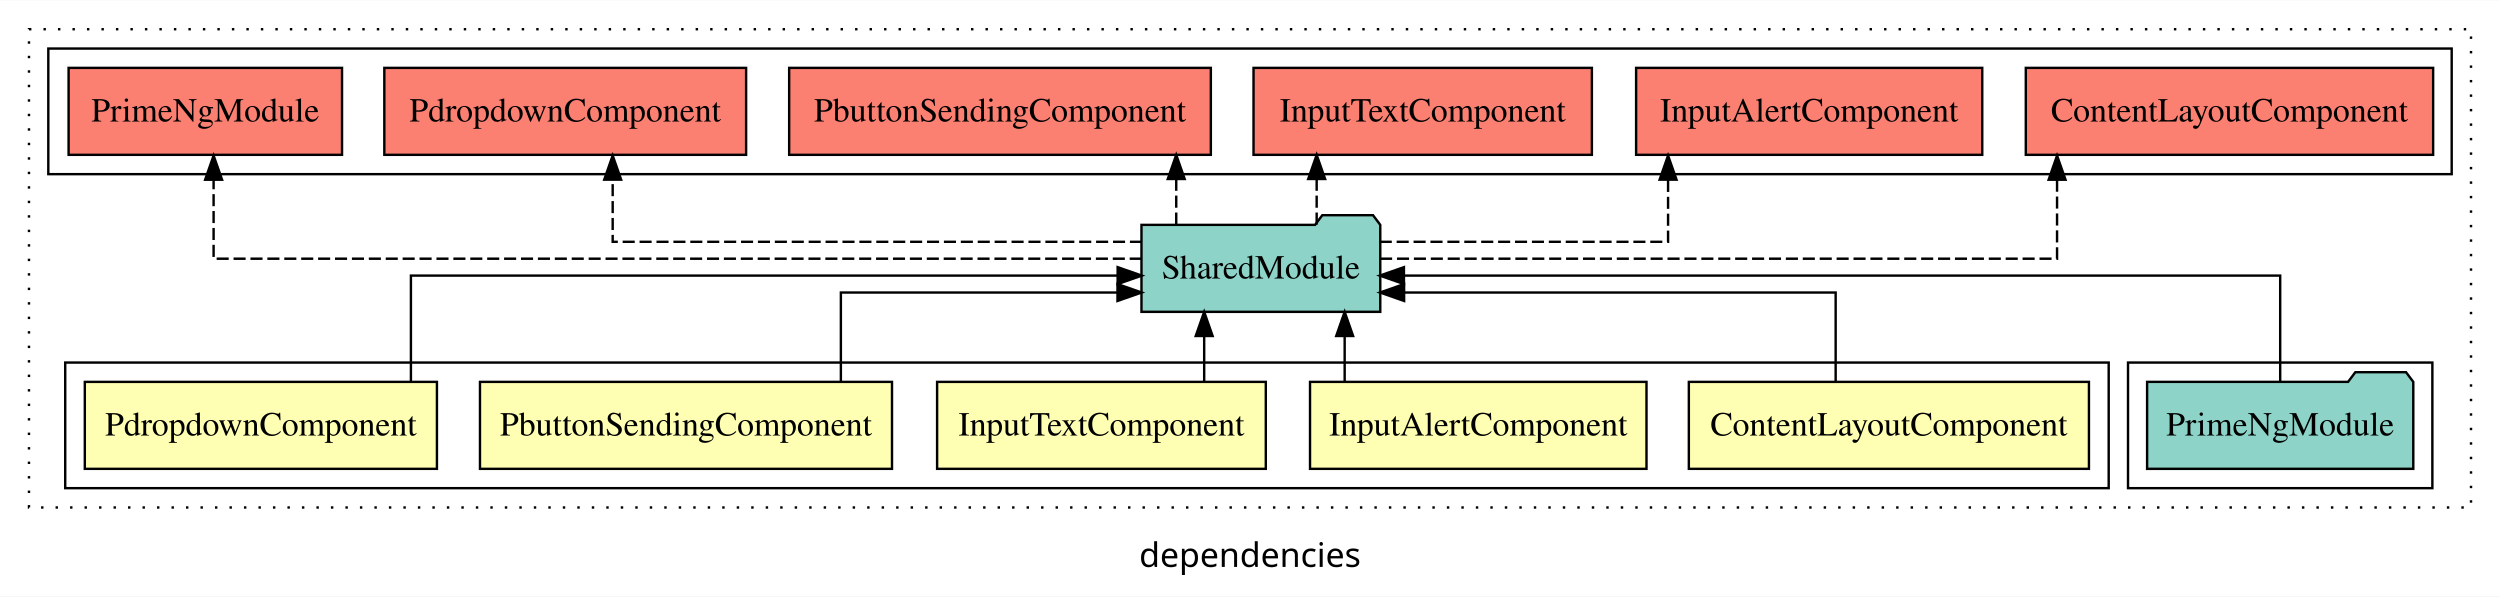
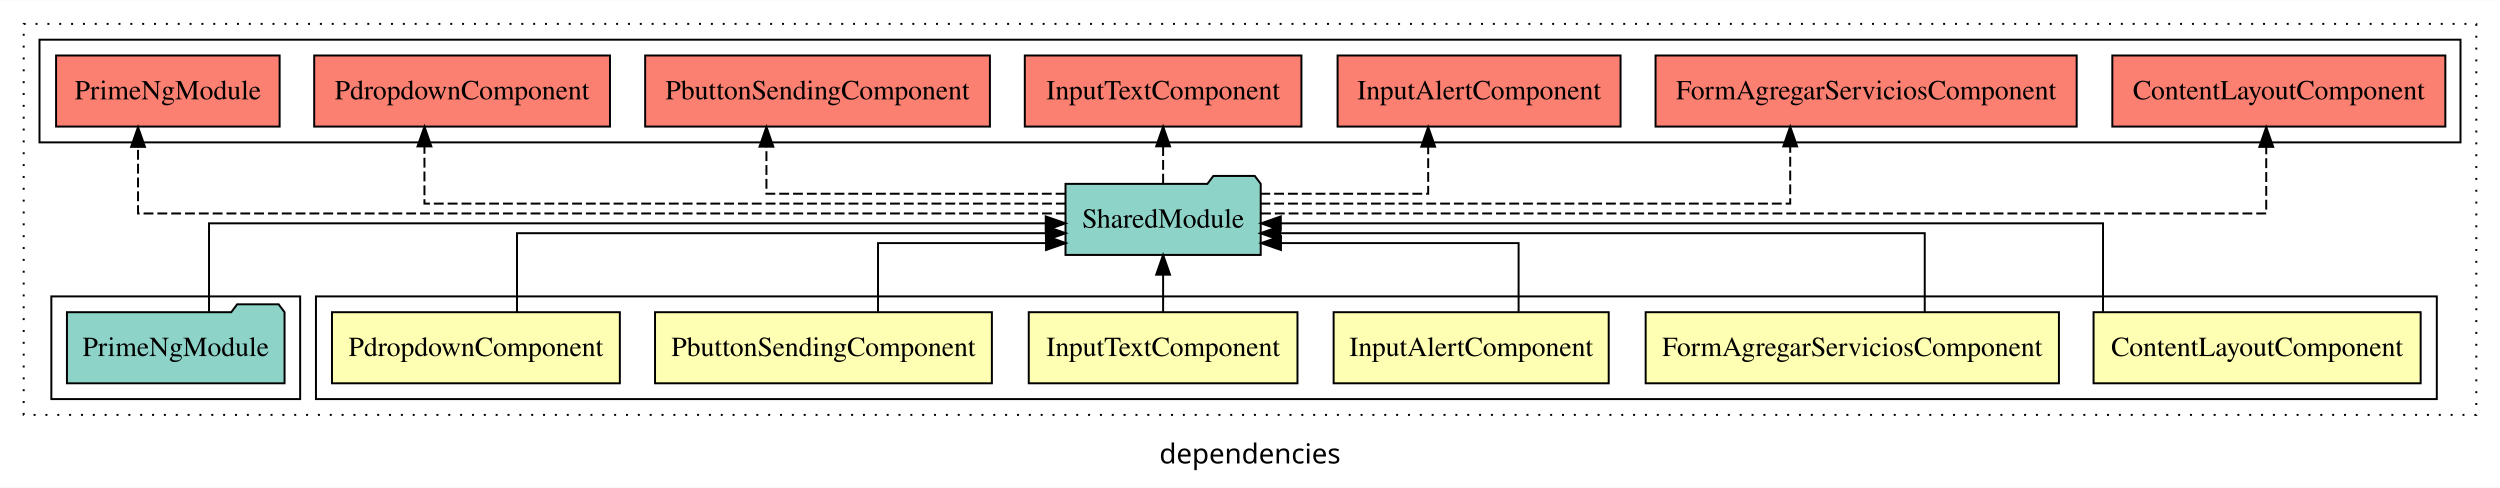
- <svg xmlns="http://www.w3.org/2000/svg" width="1035pt" height="247pt" viewBox="0.00 0.00 1035.00 246.80">
+ <svg xmlns="http://www.w3.org/2000/svg" width="1266pt" height="247pt" viewBox="0.00 0.00 1266.00 246.80">
  <g id="graph0" class="graph" transform="scale(1 1) rotate(0) translate(4 242.8)">
-     <polygon fill="white" stroke="transparent" points="-4,4 -4,-242.8 1031,-242.8 1031,4 -4,4" />
-     <text text-anchor="middle" x="513.5" y="-8.2" font-family="sans-serif" font-size="14.00">dependencies</text>
+     <polygon fill="white" stroke="transparent" points="-4,4 -4,-242.8 1262,-242.8 1262,4 -4,4" />
+     <text text-anchor="middle" x="629" y="-8.2" font-family="sans-serif" font-size="14.00">dependencies</text>
    <g id="clust1" class="cluster">
-       <polygon fill="none" stroke="black" stroke-dasharray="1,5" points="8,-32.8 8,-230.8 1019,-230.8 1019,-32.8 8,-32.8" />
-     </g>
-     <g id="clust8" class="cluster">
-       <polygon fill="none" stroke="black" points="877,-40.8 877,-92.8 1003,-92.8 1003,-40.8 877,-40.8" />
+       <polygon fill="none" stroke="black" stroke-dasharray="1,5" points="8,-32.8 8,-230.8 1250,-230.8 1250,-32.8 8,-32.8" />
    </g>
    <g id="clust2" class="cluster">
-       <polygon fill="none" stroke="black" points="23,-40.8 23,-92.8 869,-92.8 869,-40.8 23,-40.8" />
+       <polygon fill="none" stroke="black" points="156,-40.8 156,-92.8 1230,-92.8 1230,-40.8 156,-40.8" />
+     </g>
+     <g id="clust10" class="cluster">
+       <polygon fill="none" stroke="black" points="16,-170.8 16,-222.8 1242,-222.8 1242,-170.8 16,-170.8" />
    </g>
    <g id="clust9" class="cluster">
-       <polygon fill="none" stroke="black" points="16,-170.8 16,-222.8 1011,-222.8 1011,-170.8 16,-170.8" />
+       <polygon fill="none" stroke="black" points="22,-40.8 22,-92.8 148,-92.8 148,-40.8 22,-40.8" />
    </g>
    <g id="node1" class="node">
-       <polygon fill="#ffffb3" stroke="black" points="860.82,-84.8 695.18,-84.8 695.18,-48.8 860.82,-48.8 860.82,-84.8" />
-       <text text-anchor="middle" x="778" y="-62.6" font-family="Times,serif" font-size="14.00">ContentLayoutComponent</text>
+       <polygon fill="#ffffb3" stroke="black" points="1221.82,-84.8 1056.18,-84.8 1056.18,-48.8 1221.82,-48.8 1221.82,-84.8" />
+       <text text-anchor="middle" x="1139" y="-62.6" font-family="Times,serif" font-size="14.00">ContentLayoutComponent</text>
+     </g>
+     <g id="node7" class="node">
+       <polygon fill="#8dd3c7" stroke="black" points="634.43,-149.8 631.43,-153.8 610.43,-153.8 607.43,-149.8 535.57,-149.8 535.57,-113.8 634.43,-113.8 634.43,-149.8" />
+       <text text-anchor="middle" x="585" y="-127.6" font-family="Times,serif" font-size="14.00">SharedModule</text>
+     </g>
+     <g id="edge1" class="edge">
+       <path fill="none" stroke="black" d="M1060.97,-85.02C1060.97,-103.63 1060.97,-129.8 1060.97,-129.8 1060.97,-129.8 644.59,-129.8 644.59,-129.8" />
+       <polygon fill="black" stroke="black" points="644.59,-126.3 634.59,-129.8 644.59,-133.3 644.59,-126.3" />
+     </g>
+     <g id="node2" class="node">
+       <polygon fill="#ffffb3" stroke="black" points="1038.64,-84.8 829.36,-84.8 829.36,-48.8 1038.64,-48.8 1038.64,-84.8" />
+       <text text-anchor="middle" x="934" y="-62.6" font-family="Times,serif" font-size="14.00">FormAgregarServiciosComponent</text>
+     </g>
+     <g id="edge2" class="edge">
+       <path fill="none" stroke="black" d="M970.69,-84.83C970.69,-101.86 970.69,-124.8 970.69,-124.8 970.69,-124.8 644.24,-124.8 644.24,-124.8" />
+       <polygon fill="black" stroke="black" points="644.24,-121.3 634.24,-124.8 644.24,-128.3 644.24,-121.3" />
+     </g>
+     <g id="node3" class="node">
+       <polygon fill="#ffffb3" stroke="black" points="810.65,-84.8 671.35,-84.8 671.35,-48.8 810.65,-48.8 810.65,-84.8" />
+       <text text-anchor="middle" x="741" y="-62.6" font-family="Times,serif" font-size="14.00">InputAlertComponent</text>
+     </g>
+     <g id="edge3" class="edge">
+       <path fill="none" stroke="black" d="M765.02,-85.04C765.02,-100.37 765.02,-119.8 765.02,-119.8 765.02,-119.8 644.67,-119.8 644.67,-119.8" />
+       <polygon fill="black" stroke="black" points="644.67,-116.3 634.67,-119.8 644.67,-123.3 644.67,-116.3" />
+     </g>
+     <g id="node4" class="node">
+       <polygon fill="#ffffb3" stroke="black" points="653.04,-84.8 516.96,-84.8 516.96,-48.8 653.04,-48.8 653.04,-84.8" />
+       <text text-anchor="middle" x="585" y="-62.6" font-family="Times,serif" font-size="14.00">InputTextComponent</text>
+     </g>
+     <g id="edge4" class="edge">
+       <path fill="none" stroke="black" d="M585,-84.91C585,-84.91 585,-103.79 585,-103.79" />
+       <polygon fill="black" stroke="black" points="581.5,-103.79 585,-113.79 588.5,-103.79 581.5,-103.79" />
+     </g>
+     <g id="node5" class="node">
+       <polygon fill="#ffffb3" stroke="black" points="498.29,-84.8 327.71,-84.8 327.71,-48.8 498.29,-48.8 498.29,-84.8" />
+       <text text-anchor="middle" x="413" y="-62.6" font-family="Times,serif" font-size="14.00">PbuttonSendingComponent</text>
+     </g>
+     <g id="edge5" class="edge">
+       <path fill="none" stroke="black" d="M440.63,-85.04C440.63,-100.37 440.63,-119.8 440.63,-119.8 440.63,-119.8 525.72,-119.8 525.72,-119.8" />
+       <polygon fill="black" stroke="black" points="525.72,-123.3 535.72,-119.8 525.72,-116.3 525.72,-123.3" />
    </g>
    <g id="node6" class="node">
-       <polygon fill="#8dd3c7" stroke="black" points="567.43,-149.8 564.43,-153.8 543.43,-153.8 540.43,-149.8 468.57,-149.8 468.57,-113.8 567.43,-113.8 567.43,-149.8" />
-       <text text-anchor="middle" x="518" y="-127.6" font-family="Times,serif" font-size="14.00">SharedModule</text>
+       <polygon fill="#ffffb3" stroke="black" points="309.89,-84.8 164.11,-84.8 164.11,-48.8 309.89,-48.8 309.89,-84.8" />
+       <text text-anchor="middle" x="237" y="-62.6" font-family="Times,serif" font-size="14.00">PdropdownComponent</text>
    </g>
-     <g id="edge1" class="edge">
-       <path fill="none" stroke="black" d="M755.96,-84.81C755.96,-100.85 755.96,-121.8 755.96,-121.8 755.96,-121.8 577.31,-121.8 577.31,-121.8" />
-       <polygon fill="black" stroke="black" points="577.31,-118.3 567.31,-121.8 577.3,-125.3 577.31,-118.3" />
-     </g>
-     <g id="node2" class="node">
-       <polygon fill="#ffffb3" stroke="black" points="677.65,-84.8 538.35,-84.8 538.35,-48.8 677.65,-48.8 677.65,-84.8" />
-       <text text-anchor="middle" x="608" y="-62.6" font-family="Times,serif" font-size="14.00">InputAlertComponent</text>
-     </g>
-     <g id="edge2" class="edge">
-       <path fill="none" stroke="black" d="M552.69,-84.91C552.69,-84.91 552.69,-103.79 552.69,-103.79" />
-       <polygon fill="black" stroke="black" points="549.19,-103.79 552.69,-113.79 556.19,-103.79 549.19,-103.79" />
-     </g>
-     <g id="node3" class="node">
-       <polygon fill="#ffffb3" stroke="black" points="520.04,-84.8 383.96,-84.8 383.96,-48.8 520.04,-48.8 520.04,-84.8" />
-       <text text-anchor="middle" x="452" y="-62.6" font-family="Times,serif" font-size="14.00">InputTextComponent</text>
-     </g>
-     <g id="edge3" class="edge">
-       <path fill="none" stroke="black" d="M494.53,-84.91C494.53,-84.91 494.53,-103.79 494.53,-103.79" />
-       <polygon fill="black" stroke="black" points="491.03,-103.79 494.53,-113.79 498.03,-103.79 491.03,-103.79" />
-     </g>
-     <g id="node4" class="node">
-       <polygon fill="#ffffb3" stroke="black" points="365.29,-84.8 194.71,-84.8 194.71,-48.8 365.29,-48.8 365.29,-84.8" />
-       <text text-anchor="middle" x="280" y="-62.6" font-family="Times,serif" font-size="14.00">PbuttonSendingComponent</text>
-     </g>
-     <g id="edge4" class="edge">
-       <path fill="none" stroke="black" d="M344.12,-84.81C344.12,-100.85 344.12,-121.8 344.12,-121.8 344.12,-121.8 458.64,-121.8 458.64,-121.8" />
-       <polygon fill="black" stroke="black" points="458.64,-125.3 468.64,-121.8 458.64,-118.3 458.64,-125.3" />
-     </g>
-     <g id="node5" class="node">
-       <polygon fill="#ffffb3" stroke="black" points="176.89,-84.8 31.11,-84.8 31.11,-48.8 176.89,-48.8 176.89,-84.8" />
-       <text text-anchor="middle" x="104" y="-62.6" font-family="Times,serif" font-size="14.00">PdropdownComponent</text>
-     </g>
-     <g id="edge5" class="edge">
-       <path fill="none" stroke="black" d="M166.12,-85.07C166.12,-103.36 166.12,-128.8 166.12,-128.8 166.12,-128.8 458.7,-128.8 458.7,-128.8" />
-       <polygon fill="black" stroke="black" points="458.7,-132.3 468.7,-128.8 458.7,-125.3 458.7,-132.3" />
-     </g>
-     <g id="node8" class="node">
-       <polygon fill="#fb8072" stroke="black" points="1003.32,-214.8 834.68,-214.8 834.68,-178.8 1003.32,-178.8 1003.32,-214.8" />
-       <text text-anchor="middle" x="919" y="-192.6" font-family="Times,serif" font-size="14.00">ContentLayoutComponent </text>
-     </g>
-     <g id="edge7" class="edge">
-       <path fill="none" stroke="black" stroke-dasharray="5,2" d="M567.35,-135.8C659.3,-135.8 847.62,-135.8 847.62,-135.8 847.62,-135.8 847.62,-168.5 847.62,-168.5" />
-       <polygon fill="black" stroke="black" points="844.13,-168.5 847.62,-178.5 851.13,-168.5 844.13,-168.5" />
+     <g id="edge6" class="edge">
+       <path fill="none" stroke="black" d="M257.81,-84.83C257.81,-101.86 257.81,-124.8 257.81,-124.8 257.81,-124.8 525.66,-124.8 525.66,-124.8" />
+       <polygon fill="black" stroke="black" points="525.66,-128.3 535.66,-124.8 525.66,-121.3 525.66,-128.3" />
    </g>
    <g id="node9" class="node">
+       <polygon fill="#fb8072" stroke="black" points="1234.32,-214.8 1065.68,-214.8 1065.68,-178.8 1234.32,-178.8 1234.32,-214.8" />
+       <text text-anchor="middle" x="1150" y="-192.6" font-family="Times,serif" font-size="14.00">ContentLayoutComponent </text>
+     </g>
+     <g id="edge8" class="edge">
+       <path fill="none" stroke="black" stroke-dasharray="5,2" d="M634.57,-134.8C771.29,-134.8 1143.62,-134.8 1143.62,-134.8 1143.62,-134.8 1143.62,-168.53 1143.62,-168.53" />
+       <polygon fill="black" stroke="black" points="1140.13,-168.53 1143.62,-178.53 1147.13,-168.53 1140.13,-168.53" />
+     </g>
+     <g id="node10" class="node">
+       <polygon fill="#fb8072" stroke="black" points="1047.63,-214.8 834.37,-214.8 834.37,-178.8 1047.63,-178.8 1047.63,-214.8" />
+       <text text-anchor="middle" x="941" y="-192.6" font-family="Times,serif" font-size="14.00">FormAgregarServiciosComponent </text>
+     </g>
+     <g id="edge9" class="edge">
+       <path fill="none" stroke="black" stroke-dasharray="5,2" d="M634.27,-139.8C723.47,-139.8 902.56,-139.8 902.56,-139.8 902.56,-139.8 902.56,-168.76 902.56,-168.76" />
+       <polygon fill="black" stroke="black" points="899.06,-168.76 902.56,-178.76 906.06,-168.76 899.06,-168.76" />
+     </g>
+     <g id="node11" class="node">
      <polygon fill="#fb8072" stroke="black" points="816.65,-214.8 673.35,-214.8 673.35,-178.8 816.65,-178.8 816.65,-214.8" />
      <text text-anchor="middle" x="745" y="-192.6" font-family="Times,serif" font-size="14.00">InputAlertComponent </text>
    </g>
-     <g id="edge8" class="edge">
-       <path fill="none" stroke="black" stroke-dasharray="5,2" d="M567.21,-142.8C616.97,-142.8 686.58,-142.8 686.58,-142.8 686.58,-142.8 686.58,-168.52 686.58,-168.52" />
-       <polygon fill="black" stroke="black" points="683.08,-168.52 686.58,-178.52 690.08,-168.52 683.08,-168.52" />
+     <g id="edge10" class="edge">
+       <path fill="none" stroke="black" stroke-dasharray="5,2" d="M634.22,-144.8C672.53,-144.8 719.23,-144.8 719.23,-144.8 719.23,-144.8 719.23,-168.61 719.23,-168.61" />
+       <polygon fill="black" stroke="black" points="715.73,-168.61 719.23,-178.61 722.73,-168.61 715.73,-168.61" />
    </g>
-     <g id="node10" class="node">
+     <g id="node12" class="node">
      <polygon fill="#fb8072" stroke="black" points="655.04,-214.8 514.96,-214.8 514.96,-178.8 655.04,-178.8 655.04,-214.8" />
      <text text-anchor="middle" x="585" y="-192.6" font-family="Times,serif" font-size="14.00">InputTextComponent </text>
    </g>
-     <g id="edge9" class="edge">
-       <path fill="none" stroke="black" stroke-dasharray="5,2" d="M541.1,-149.91C541.1,-149.91 541.1,-168.79 541.1,-168.79" />
-       <polygon fill="black" stroke="black" points="537.6,-168.79 541.1,-178.79 544.6,-168.79 537.6,-168.79" />
+     <g id="edge11" class="edge">
+       <path fill="none" stroke="black" stroke-dasharray="5,2" d="M585,-149.91C585,-149.91 585,-168.79 585,-168.79" />
+       <polygon fill="black" stroke="black" points="581.5,-168.79 585,-178.79 588.5,-168.79 581.5,-168.79" />
    </g>
-     <g id="node11" class="node">
+     <g id="node13" class="node">
      <polygon fill="#fb8072" stroke="black" points="497.29,-214.8 322.71,-214.8 322.71,-178.8 497.29,-178.8 497.29,-214.8" />
      <text text-anchor="middle" x="410" y="-192.6" font-family="Times,serif" font-size="14.00">PbuttonSendingComponent </text>
    </g>
-     <g id="edge10" class="edge">
-       <path fill="none" stroke="black" stroke-dasharray="5,2" d="M482.96,-149.91C482.96,-149.91 482.96,-168.79 482.96,-168.79" />
-       <polygon fill="black" stroke="black" points="479.46,-168.79 482.96,-178.79 486.46,-168.79 479.46,-168.79" />
+     <g id="edge12" class="edge">
+       <path fill="none" stroke="black" stroke-dasharray="5,2" d="M535.6,-144.8C476.12,-144.8 384.12,-144.8 384.12,-144.8 384.12,-144.8 384.12,-168.61 384.12,-168.61" />
+       <polygon fill="black" stroke="black" points="380.62,-168.61 384.12,-178.61 387.62,-168.61 380.62,-168.61" />
    </g>
-     <g id="node12" class="node">
+     <g id="node14" class="node">
      <polygon fill="#fb8072" stroke="black" points="304.89,-214.8 155.11,-214.8 155.11,-178.8 304.89,-178.8 304.89,-214.8" />
      <text text-anchor="middle" x="230" y="-192.6" font-family="Times,serif" font-size="14.00">PdropdownComponent </text>
    </g>
-     <g id="edge11" class="edge">
-       <path fill="none" stroke="black" stroke-dasharray="5,2" d="M468.78,-142.8C391.31,-142.8 249.65,-142.8 249.65,-142.8 249.65,-142.8 249.65,-168.52 249.65,-168.52" />
-       <polygon fill="black" stroke="black" points="246.15,-168.52 249.65,-178.52 253.15,-168.52 246.15,-168.52" />
+     <g id="edge13" class="edge">
+       <path fill="none" stroke="black" stroke-dasharray="5,2" d="M535.71,-139.8C434.14,-139.8 210.94,-139.8 210.94,-139.8 210.94,-139.8 210.94,-168.76 210.94,-168.76" />
+       <polygon fill="black" stroke="black" points="207.44,-168.76 210.94,-178.76 214.44,-168.76 207.44,-168.76" />
    </g>
-     <g id="node13" class="node">
+     <g id="node15" class="node">
      <polygon fill="#fb8072" stroke="black" points="137.6,-214.8 24.4,-214.8 24.4,-178.8 137.6,-178.8 137.6,-214.8" />
      <text text-anchor="middle" x="81" y="-192.6" font-family="Times,serif" font-size="14.00">PrimeNgModule </text>
    </g>
-     <g id="edge12" class="edge">
-       <path fill="none" stroke="black" stroke-dasharray="5,2" d="M468.69,-135.8C355.05,-135.8 84.43,-135.8 84.43,-135.8 84.43,-135.8 84.43,-168.5 84.43,-168.5" />
-       <polygon fill="black" stroke="black" points="80.93,-168.5 84.43,-178.5 87.93,-168.5 80.93,-168.5" />
+     <g id="edge14" class="edge">
+       <path fill="none" stroke="black" stroke-dasharray="5,2" d="M535.7,-134.8C406.12,-134.8 65.9,-134.8 65.9,-134.8 65.9,-134.8 65.9,-168.53 65.9,-168.53" />
+       <polygon fill="black" stroke="black" points="62.4,-168.53 65.9,-178.53 69.4,-168.53 62.4,-168.53" />
    </g>
-     <g id="node7" class="node">
-       <polygon fill="#8dd3c7" stroke="black" points="995.1,-84.8 992.1,-88.8 971.1,-88.8 968.1,-84.8 884.9,-84.8 884.9,-48.8 995.1,-48.8 995.1,-84.8" />
-       <text text-anchor="middle" x="940" y="-62.6" font-family="Times,serif" font-size="14.00">PrimeNgModule</text>
+     <g id="node8" class="node">
+       <polygon fill="#8dd3c7" stroke="black" points="140.1,-84.8 137.1,-88.8 116.1,-88.8 113.1,-84.8 29.9,-84.8 29.9,-48.8 140.1,-48.8 140.1,-84.8" />
+       <text text-anchor="middle" x="85" y="-62.6" font-family="Times,serif" font-size="14.00">PrimeNgModule</text>
    </g>
-     <g id="edge6" class="edge">
-       <path fill="none" stroke="black" d="M940,-85.07C940,-103.36 940,-128.8 940,-128.8 940,-128.8 577.23,-128.8 577.23,-128.8" />
-       <polygon fill="black" stroke="black" points="577.23,-125.3 567.23,-128.8 577.23,-132.3 577.23,-125.3" />
+     <g id="edge7" class="edge">
+       <path fill="none" stroke="black" d="M101.85,-85.02C101.85,-103.63 101.85,-129.8 101.85,-129.8 101.85,-129.8 525.57,-129.8 525.57,-129.8" />
+       <polygon fill="black" stroke="black" points="525.57,-133.3 535.57,-129.8 525.57,-126.3 525.57,-133.3" />
    </g>
  </g>
</svg>
